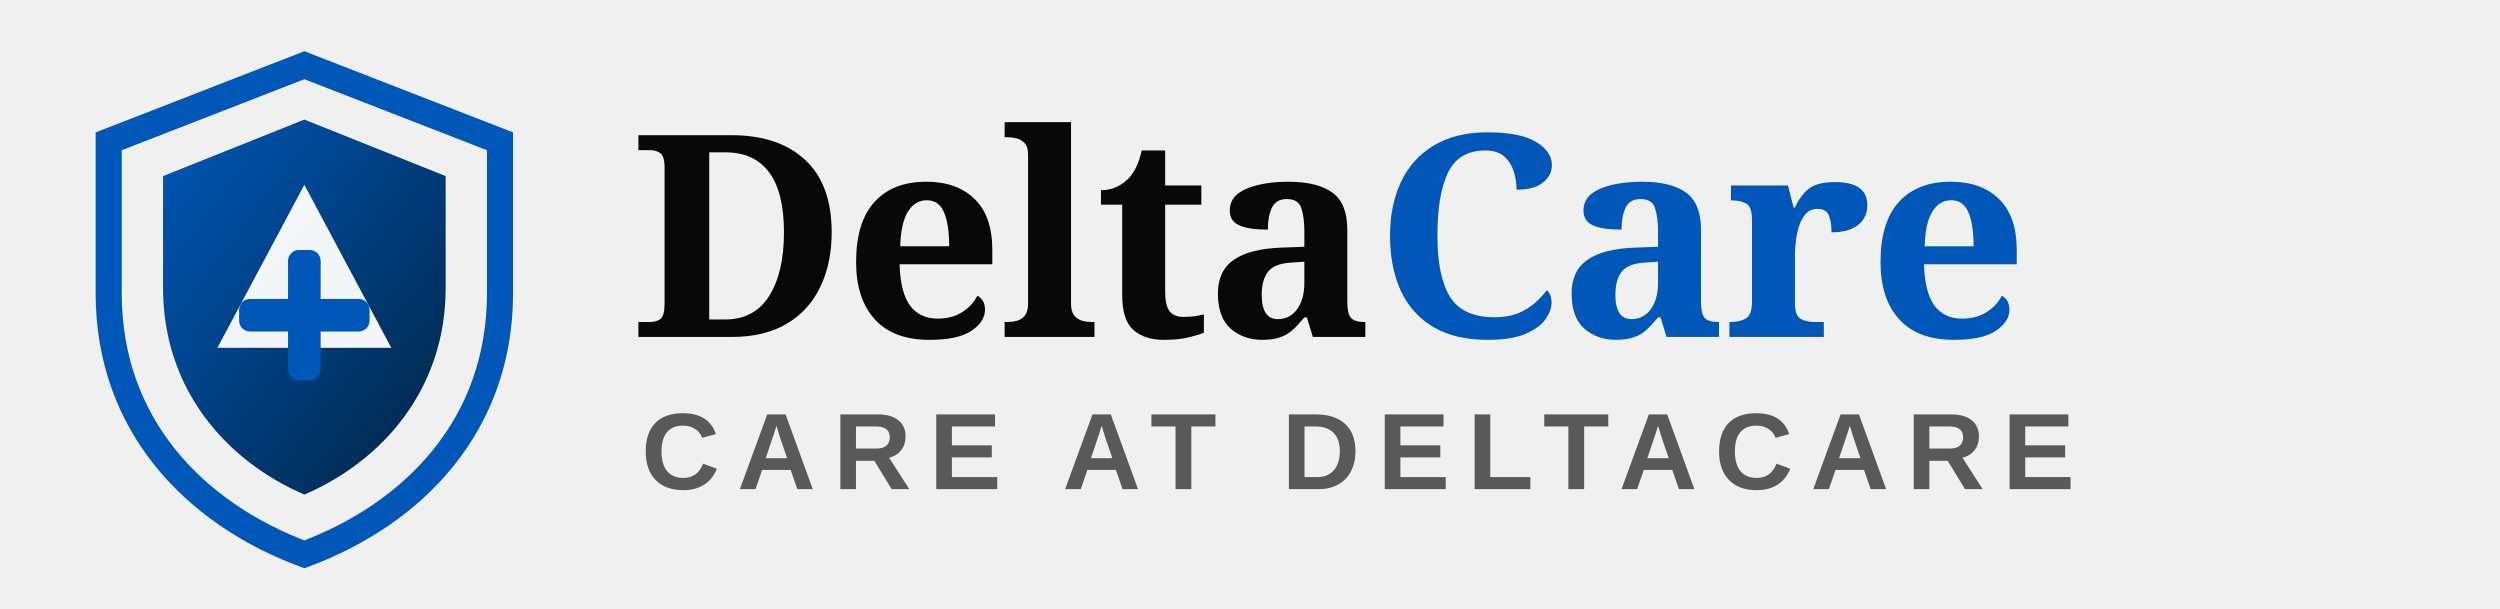
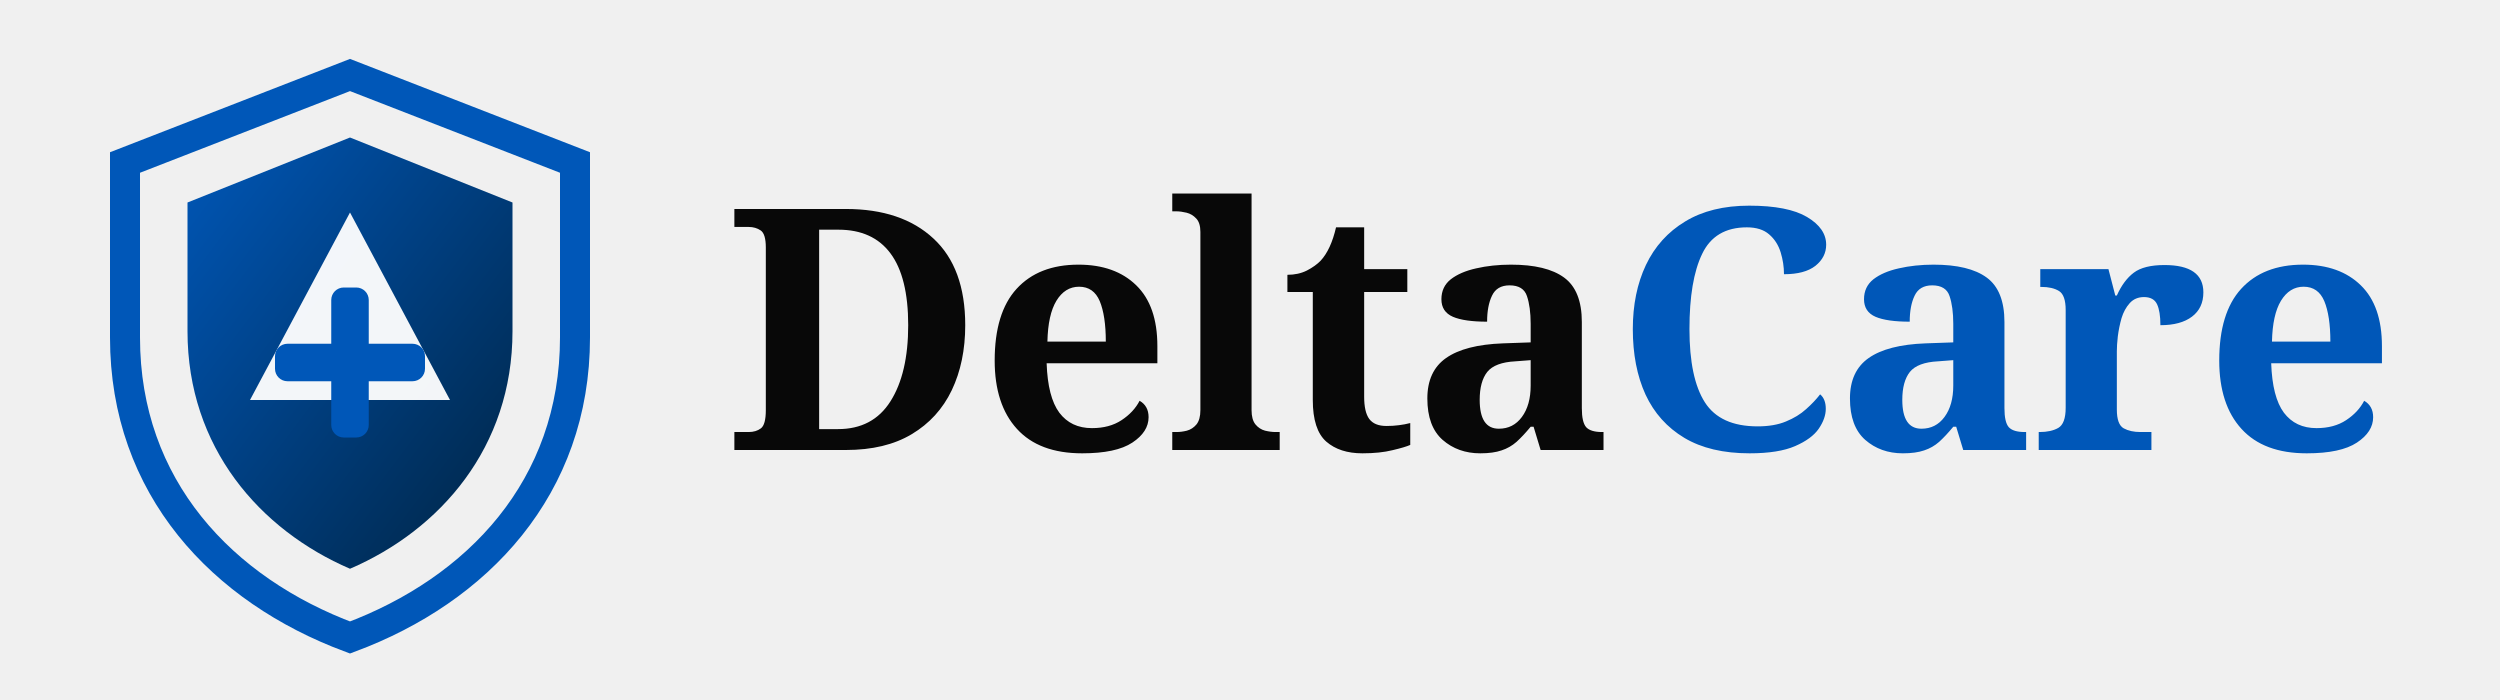
- <svg xmlns="http://www.w3.org/2000/svg" viewBox="0 0 230 56" width="230" height="56" role="img" aria-label="DeltaCare">
+ <svg xmlns="http://www.w3.org/2000/svg" viewBox="0 0 200 56" width="200" height="56" role="img" aria-label="DeltaCare">
  <defs>
    <linearGradient id="dcShield" x1="0%" y1="0%" x2="100%" y2="100%">
      <stop offset="0%" stop-color="#0057b8" />
      <stop offset="100%" stop-color="#002443" />
    </linearGradient>
  </defs>
  <g transform="translate(4, 4)">
    <path d="M24 2 L42 9 V23 C42 35 34.2 43.2 24 47 C13.8 43.2 6 35 6 23 V9 L24 2 Z" fill="none" stroke="#0057b8" stroke-width="2.4" />
    <path d="M24 7 L37 12.2 V22.5 C37 31.8 31.2 38.4 24 41.5 C16.8 38.4 11 31.8 11 22.5 V12.2 L24 7 Z" fill="url(#dcShield)" />
    <path d="M24 13 L32 28 H16 L24 13 Z" fill="#ffffff" opacity="0.95" />
    <rect x="22.5" y="19" width="3" height="12" rx="1" fill="#0057b8" />
    <rect x="18" y="23.5" width="12" height="3" rx="1" fill="#0057b8" />
  </g>
-   <text x="58" y="31" font-family="Georgia, 'Source Serif 4', serif" font-size="26" font-weight="700" fill="#080808" letter-spacing="-0.4">Delta<tspan fill="#0057b8">Care</tspan>
+   <text x="58" y="36" font-family="Georgia, 'Source Serif 4', serif" font-size="27" font-weight="700" fill="#080808" letter-spacing="-0.4">Delta<tspan fill="#0057b8">Care</tspan>
  </text>
-   <text x="59" y="45" font-family="'Plus Jakarta Sans', Arial, sans-serif" font-size="10" font-weight="700" fill="#595959" letter-spacing="1.6">CARE AT DELTACARE</text>
</svg>
